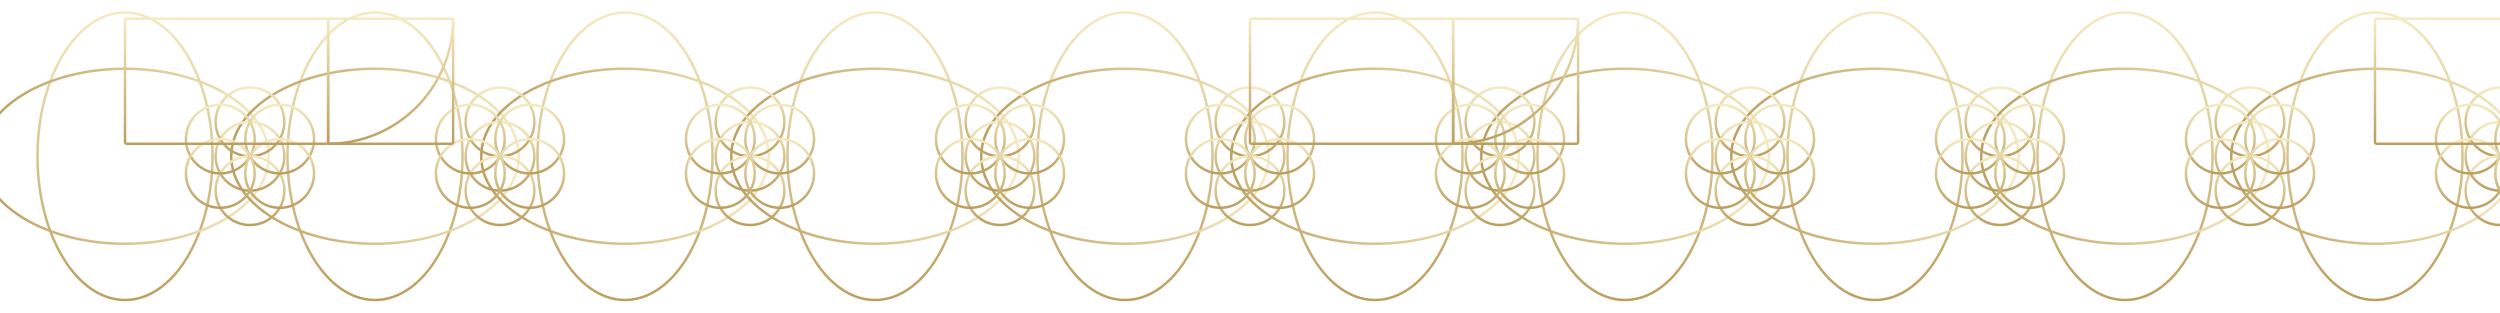
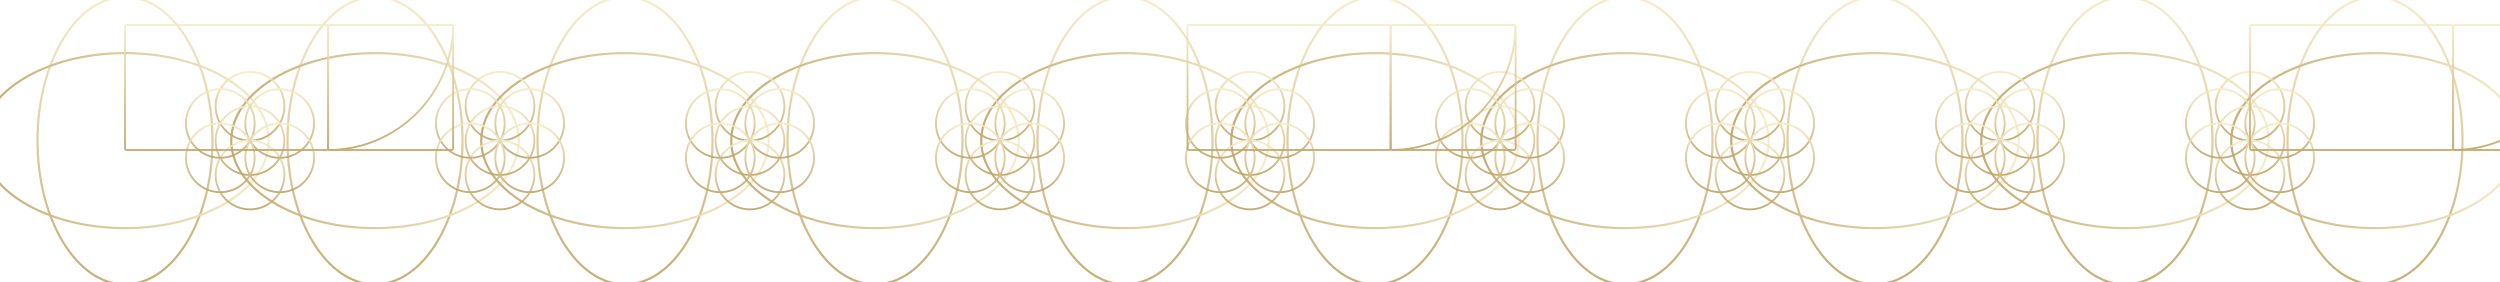
- <svg xmlns="http://www.w3.org/2000/svg" viewBox="0 0 1600 200">
+ <svg xmlns="http://www.w3.org/2000/svg" viewBox="0 0 1600 180">
  <defs>
    <linearGradient id="gold" x1="0" y1="0" x2="0" y2="1">
      <stop offset="0%" stop-color="#f3e8bd" />
      <stop offset="100%" stop-color="#b89a57" />
    </linearGradient>
  </defs>
-   <rect x="0" y="0" width="1600" height="200" fill="none" />
-   <g fill="none" stroke="url(#gold)" stroke-width="1.6" opacity="0.95">
-     <g transform="translate(80,100)">
-       <ellipse cx="0" cy="0" rx="56" ry="92" />
-       <ellipse cx="0" cy="0" rx="56" ry="92" transform="rotate(90)" />
+   <g fill="none" stroke="url(#gold)" stroke-width="1.4" opacity="0.9">
+     <g opacity="0.9">
+       <g transform="translate(80,90)">
+         <ellipse cx="0" cy="0" rx="56" ry="92" />
+         <ellipse cx="0" cy="0" rx="56" ry="92" transform="rotate(90)" />
+       </g>
+       <g transform="translate(240,90)">
+         <ellipse cx="0" cy="0" rx="56" ry="92" />
+         <ellipse cx="0" cy="0" rx="56" ry="92" transform="rotate(90)" />
+       </g>
+       <g transform="translate(400,90)">
+         <ellipse cx="0" cy="0" rx="56" ry="92" />
+         <ellipse cx="0" cy="0" rx="56" ry="92" transform="rotate(90)" />
+       </g>
+       <g transform="translate(560,90)">
+         <ellipse cx="0" cy="0" rx="56" ry="92" />
+         <ellipse cx="0" cy="0" rx="56" ry="92" transform="rotate(90)" />
+       </g>
+       <g transform="translate(720,90)">
+         <ellipse cx="0" cy="0" rx="56" ry="92" />
+         <ellipse cx="0" cy="0" rx="56" ry="92" transform="rotate(90)" />
+       </g>
+       <g transform="translate(880,90)">
+         <ellipse cx="0" cy="0" rx="56" ry="92" />
+         <ellipse cx="0" cy="0" rx="56" ry="92" transform="rotate(90)" />
+       </g>
+       <g transform="translate(1040,90)">
+         <ellipse cx="0" cy="0" rx="56" ry="92" />
+         <ellipse cx="0" cy="0" rx="56" ry="92" transform="rotate(90)" />
+       </g>
+       <g transform="translate(1200,90)">
+         <ellipse cx="0" cy="0" rx="56" ry="92" />
+         <ellipse cx="0" cy="0" rx="56" ry="92" transform="rotate(90)" />
+       </g>
+       <g transform="translate(1360,90)">
+         <ellipse cx="0" cy="0" rx="56" ry="92" />
+         <ellipse cx="0" cy="0" rx="56" ry="92" transform="rotate(90)" />
+       </g>
+       <g transform="translate(1520,90)">
+         <ellipse cx="0" cy="0" rx="56" ry="92" />
+         <ellipse cx="0" cy="0" rx="56" ry="92" transform="rotate(90)" />
+       </g>
    </g>
-     <g transform="translate(240,100)">
-       <ellipse cx="0" cy="0" rx="56" ry="92" />
-       <ellipse cx="0" cy="0" rx="56" ry="92" transform="rotate(90)" />
+     <g opacity="0.9" stroke-width="1.2">
+       <g transform="translate(160,90)">
+         <circle cx="0" cy="0" r="22" />
+         <circle cx="0" cy="-22" r="22" />
+         <circle cx="0" cy="22" r="22" />
+         <circle cx="-19" cy="-11" r="22" />
+         <circle cx="19" cy="-11" r="22" />
+         <circle cx="-19" cy="11" r="22" />
+         <circle cx="19" cy="11" r="22" />
+       </g>
+       <g transform="translate(320,90)">
+         <circle cx="0" cy="0" r="22" />
+         <circle cx="0" cy="-22" r="22" />
+         <circle cx="0" cy="22" r="22" />
+         <circle cx="-19" cy="-11" r="22" />
+         <circle cx="19" cy="-11" r="22" />
+         <circle cx="-19" cy="11" r="22" />
+         <circle cx="19" cy="11" r="22" />
+       </g>
+       <g transform="translate(480,90)">
+         <circle cx="0" cy="0" r="22" />
+         <circle cx="0" cy="-22" r="22" />
+         <circle cx="0" cy="22" r="22" />
+         <circle cx="-19" cy="-11" r="22" />
+         <circle cx="19" cy="-11" r="22" />
+         <circle cx="-19" cy="11" r="22" />
+         <circle cx="19" cy="11" r="22" />
+       </g>
+       <g transform="translate(640,90)">
+         <circle cx="0" cy="0" r="22" />
+         <circle cx="0" cy="-22" r="22" />
+         <circle cx="0" cy="22" r="22" />
+         <circle cx="-19" cy="-11" r="22" />
+         <circle cx="19" cy="-11" r="22" />
+         <circle cx="-19" cy="11" r="22" />
+         <circle cx="19" cy="11" r="22" />
+       </g>
+       <g transform="translate(800,90)">
+         <circle cx="0" cy="0" r="22" />
+         <circle cx="0" cy="-22" r="22" />
+         <circle cx="0" cy="22" r="22" />
+         <circle cx="-19" cy="-11" r="22" />
+         <circle cx="19" cy="-11" r="22" />
+         <circle cx="-19" cy="11" r="22" />
+         <circle cx="19" cy="11" r="22" />
+       </g>
+       <g transform="translate(960,90)">
+         <circle cx="0" cy="0" r="22" />
+         <circle cx="0" cy="-22" r="22" />
+         <circle cx="0" cy="22" r="22" />
+         <circle cx="-19" cy="-11" r="22" />
+         <circle cx="19" cy="-11" r="22" />
+         <circle cx="-19" cy="11" r="22" />
+         <circle cx="19" cy="11" r="22" />
+       </g>
+       <g transform="translate(1120,90)">
+         <circle cx="0" cy="0" r="22" />
+         <circle cx="0" cy="-22" r="22" />
+         <circle cx="0" cy="22" r="22" />
+         <circle cx="-19" cy="-11" r="22" />
+         <circle cx="19" cy="-11" r="22" />
+         <circle cx="-19" cy="11" r="22" />
+         <circle cx="19" cy="11" r="22" />
+       </g>
+       <g transform="translate(1280,90)">
+         <circle cx="0" cy="0" r="22" />
+         <circle cx="0" cy="-22" r="22" />
+         <circle cx="0" cy="22" r="22" />
+         <circle cx="-19" cy="-11" r="22" />
+         <circle cx="19" cy="-11" r="22" />
+         <circle cx="-19" cy="11" r="22" />
+         <circle cx="19" cy="11" r="22" />
+       </g>
+       <g transform="translate(1440,90)">
+         <circle cx="0" cy="0" r="22" />
+         <circle cx="0" cy="-22" r="22" />
+         <circle cx="0" cy="22" r="22" />
+         <circle cx="-19" cy="-11" r="22" />
+         <circle cx="19" cy="-11" r="22" />
+         <circle cx="-19" cy="11" r="22" />
+         <circle cx="19" cy="11" r="22" />
+       </g>
    </g>
-     <g transform="translate(400,100)">
-       <ellipse cx="0" cy="0" rx="56" ry="92" />
-       <ellipse cx="0" cy="0" rx="56" ry="92" transform="rotate(90)" />
-     </g>
-     <g transform="translate(560,100)">
-       <ellipse cx="0" cy="0" rx="56" ry="92" />
-       <ellipse cx="0" cy="0" rx="56" ry="92" transform="rotate(90)" />
-     </g>
-     <g transform="translate(720,100)">
-       <ellipse cx="0" cy="0" rx="56" ry="92" />
-       <ellipse cx="0" cy="0" rx="56" ry="92" transform="rotate(90)" />
-     </g>
-     <g transform="translate(880,100)">
-       <ellipse cx="0" cy="0" rx="56" ry="92" />
-       <ellipse cx="0" cy="0" rx="56" ry="92" transform="rotate(90)" />
-     </g>
-     <g transform="translate(1040,100)">
-       <ellipse cx="0" cy="0" rx="56" ry="92" />
-       <ellipse cx="0" cy="0" rx="56" ry="92" transform="rotate(90)" />
-     </g>
-     <g transform="translate(1200,100)">
-       <ellipse cx="0" cy="0" rx="56" ry="92" />
-       <ellipse cx="0" cy="0" rx="56" ry="92" transform="rotate(90)" />
-     </g>
-     <g transform="translate(1360,100)">
-       <ellipse cx="0" cy="0" rx="56" ry="92" />
-       <ellipse cx="0" cy="0" rx="56" ry="92" transform="rotate(90)" />
-     </g>
-     <g transform="translate(1520,100)">
-       <ellipse cx="0" cy="0" rx="56" ry="92" />
-       <ellipse cx="0" cy="0" rx="56" ry="92" transform="rotate(90)" />
-     </g>
-     <g transform="translate(160,100)">
-       <circle cx="0" cy="0" r="22" />
-       <circle cx="0" cy="-22" r="22" />
-       <circle cx="0" cy="22" r="22" />
-       <circle cx="-19" cy="-11" r="22" />
-       <circle cx="19" cy="-11" r="22" />
-       <circle cx="-19" cy="11" r="22" />
-       <circle cx="19" cy="11" r="22" />
-     </g>
-     <g transform="translate(320,100)">
-       <circle cx="0" cy="0" r="22" />
-       <circle cx="0" cy="-22" r="22" />
-       <circle cx="0" cy="22" r="22" />
-       <circle cx="-19" cy="-11" r="22" />
-       <circle cx="19" cy="-11" r="22" />
-       <circle cx="-19" cy="11" r="22" />
-       <circle cx="19" cy="11" r="22" />
-     </g>
-     <g transform="translate(480,100)">
-       <circle cx="0" cy="0" r="22" />
-       <circle cx="0" cy="-22" r="22" />
-       <circle cx="0" cy="22" r="22" />
-       <circle cx="-19" cy="-11" r="22" />
-       <circle cx="19" cy="-11" r="22" />
-       <circle cx="-19" cy="11" r="22" />
-       <circle cx="19" cy="11" r="22" />
-     </g>
-     <g transform="translate(640,100)">
-       <circle cx="0" cy="0" r="22" />
-       <circle cx="0" cy="-22" r="22" />
-       <circle cx="0" cy="22" r="22" />
-       <circle cx="-19" cy="-11" r="22" />
-       <circle cx="19" cy="-11" r="22" />
-       <circle cx="-19" cy="11" r="22" />
-       <circle cx="19" cy="11" r="22" />
-     </g>
-     <g transform="translate(800,100)">
-       <circle cx="0" cy="0" r="22" />
-       <circle cx="0" cy="-22" r="22" />
-       <circle cx="0" cy="22" r="22" />
-       <circle cx="-19" cy="-11" r="22" />
-       <circle cx="19" cy="-11" r="22" />
-       <circle cx="-19" cy="11" r="22" />
-       <circle cx="19" cy="11" r="22" />
-     </g>
-     <g transform="translate(960,100)">
-       <circle cx="0" cy="0" r="22" />
-       <circle cx="0" cy="-22" r="22" />
-       <circle cx="0" cy="22" r="22" />
-       <circle cx="-19" cy="-11" r="22" />
-       <circle cx="19" cy="-11" r="22" />
-       <circle cx="-19" cy="11" r="22" />
-       <circle cx="19" cy="11" r="22" />
-     </g>
-     <g transform="translate(1120,100)">
-       <circle cx="0" cy="0" r="22" />
-       <circle cx="0" cy="-22" r="22" />
-       <circle cx="0" cy="22" r="22" />
-       <circle cx="-19" cy="-11" r="22" />
-       <circle cx="19" cy="-11" r="22" />
-       <circle cx="-19" cy="11" r="22" />
-       <circle cx="19" cy="11" r="22" />
-     </g>
-     <g transform="translate(1280,100)">
-       <circle cx="0" cy="0" r="22" />
-       <circle cx="0" cy="-22" r="22" />
-       <circle cx="0" cy="22" r="22" />
-       <circle cx="-19" cy="-11" r="22" />
-       <circle cx="19" cy="-11" r="22" />
-       <circle cx="-19" cy="11" r="22" />
-       <circle cx="19" cy="11" r="22" />
-     </g>
-     <g transform="translate(1440,100)">
-       <circle cx="0" cy="0" r="22" />
-       <circle cx="0" cy="-22" r="22" />
-       <circle cx="0" cy="22" r="22" />
-       <circle cx="-19" cy="-11" r="22" />
-       <circle cx="19" cy="-11" r="22" />
-       <circle cx="-19" cy="11" r="22" />
-       <circle cx="19" cy="11" r="22" />
-     </g>
-     <g transform="translate(1600,100)">
-       <circle cx="0" cy="0" r="22" />
-       <circle cx="0" cy="-22" r="22" />
-       <circle cx="0" cy="22" r="22" />
-       <circle cx="-19" cy="-11" r="22" />
-       <circle cx="19" cy="-11" r="22" />
-       <circle cx="-19" cy="11" r="22" />
-       <circle cx="19" cy="11" r="22" />
-     </g>
-     <g transform="translate(80,12)">
-       <rect x="0" y="0" width="130" height="80" rx="1" />
-       <rect x="130" y="0" width="80" height="80" rx="1" />
-       <path d="M130,80 A80,80 0 0 0 210,0" />
-     </g>
-     <g transform="translate(800,12)">
-       <rect x="0" y="0" width="130" height="80" rx="1" />
-       <rect x="130" y="0" width="80" height="80" rx="1" />
-       <path d="M130,80 A80,80 0 0 0 210,0" />
-     </g>
-     <g transform="translate(1520,12)">
-       <rect x="0" y="0" width="130" height="80" rx="1" />
-       <rect x="130" y="0" width="80" height="80" rx="1" />
-       <path d="M130,80 A80,80 0 0 0 210,0" />
+     <g opacity="0.9" stroke-width="1.2">
+       <g transform="translate(80,16)">
+         <rect x="0" y="0" width="130" height="80" rx="1" />
+         <rect x="130" y="0" width="80" height="80" rx="1" />
+         <path d="M130,80 A80,80 0 0 0 210,0" />
+       </g>
+       <g transform="translate(760,16)">
+         <rect x="0" y="0" width="130" height="80" rx="1" />
+         <rect x="130" y="0" width="80" height="80" rx="1" />
+         <path d="M130,80 A80,80 0 0 0 210,0" />
+       </g>
+       <g transform="translate(1440,16)">
+         <rect x="0" y="0" width="130" height="80" rx="1" />
+         <rect x="130" y="0" width="80" height="80" rx="1" />
+         <path d="M130,80 A80,80 0 0 0 210,0" />
+       </g>
    </g>
  </g>
</svg>
